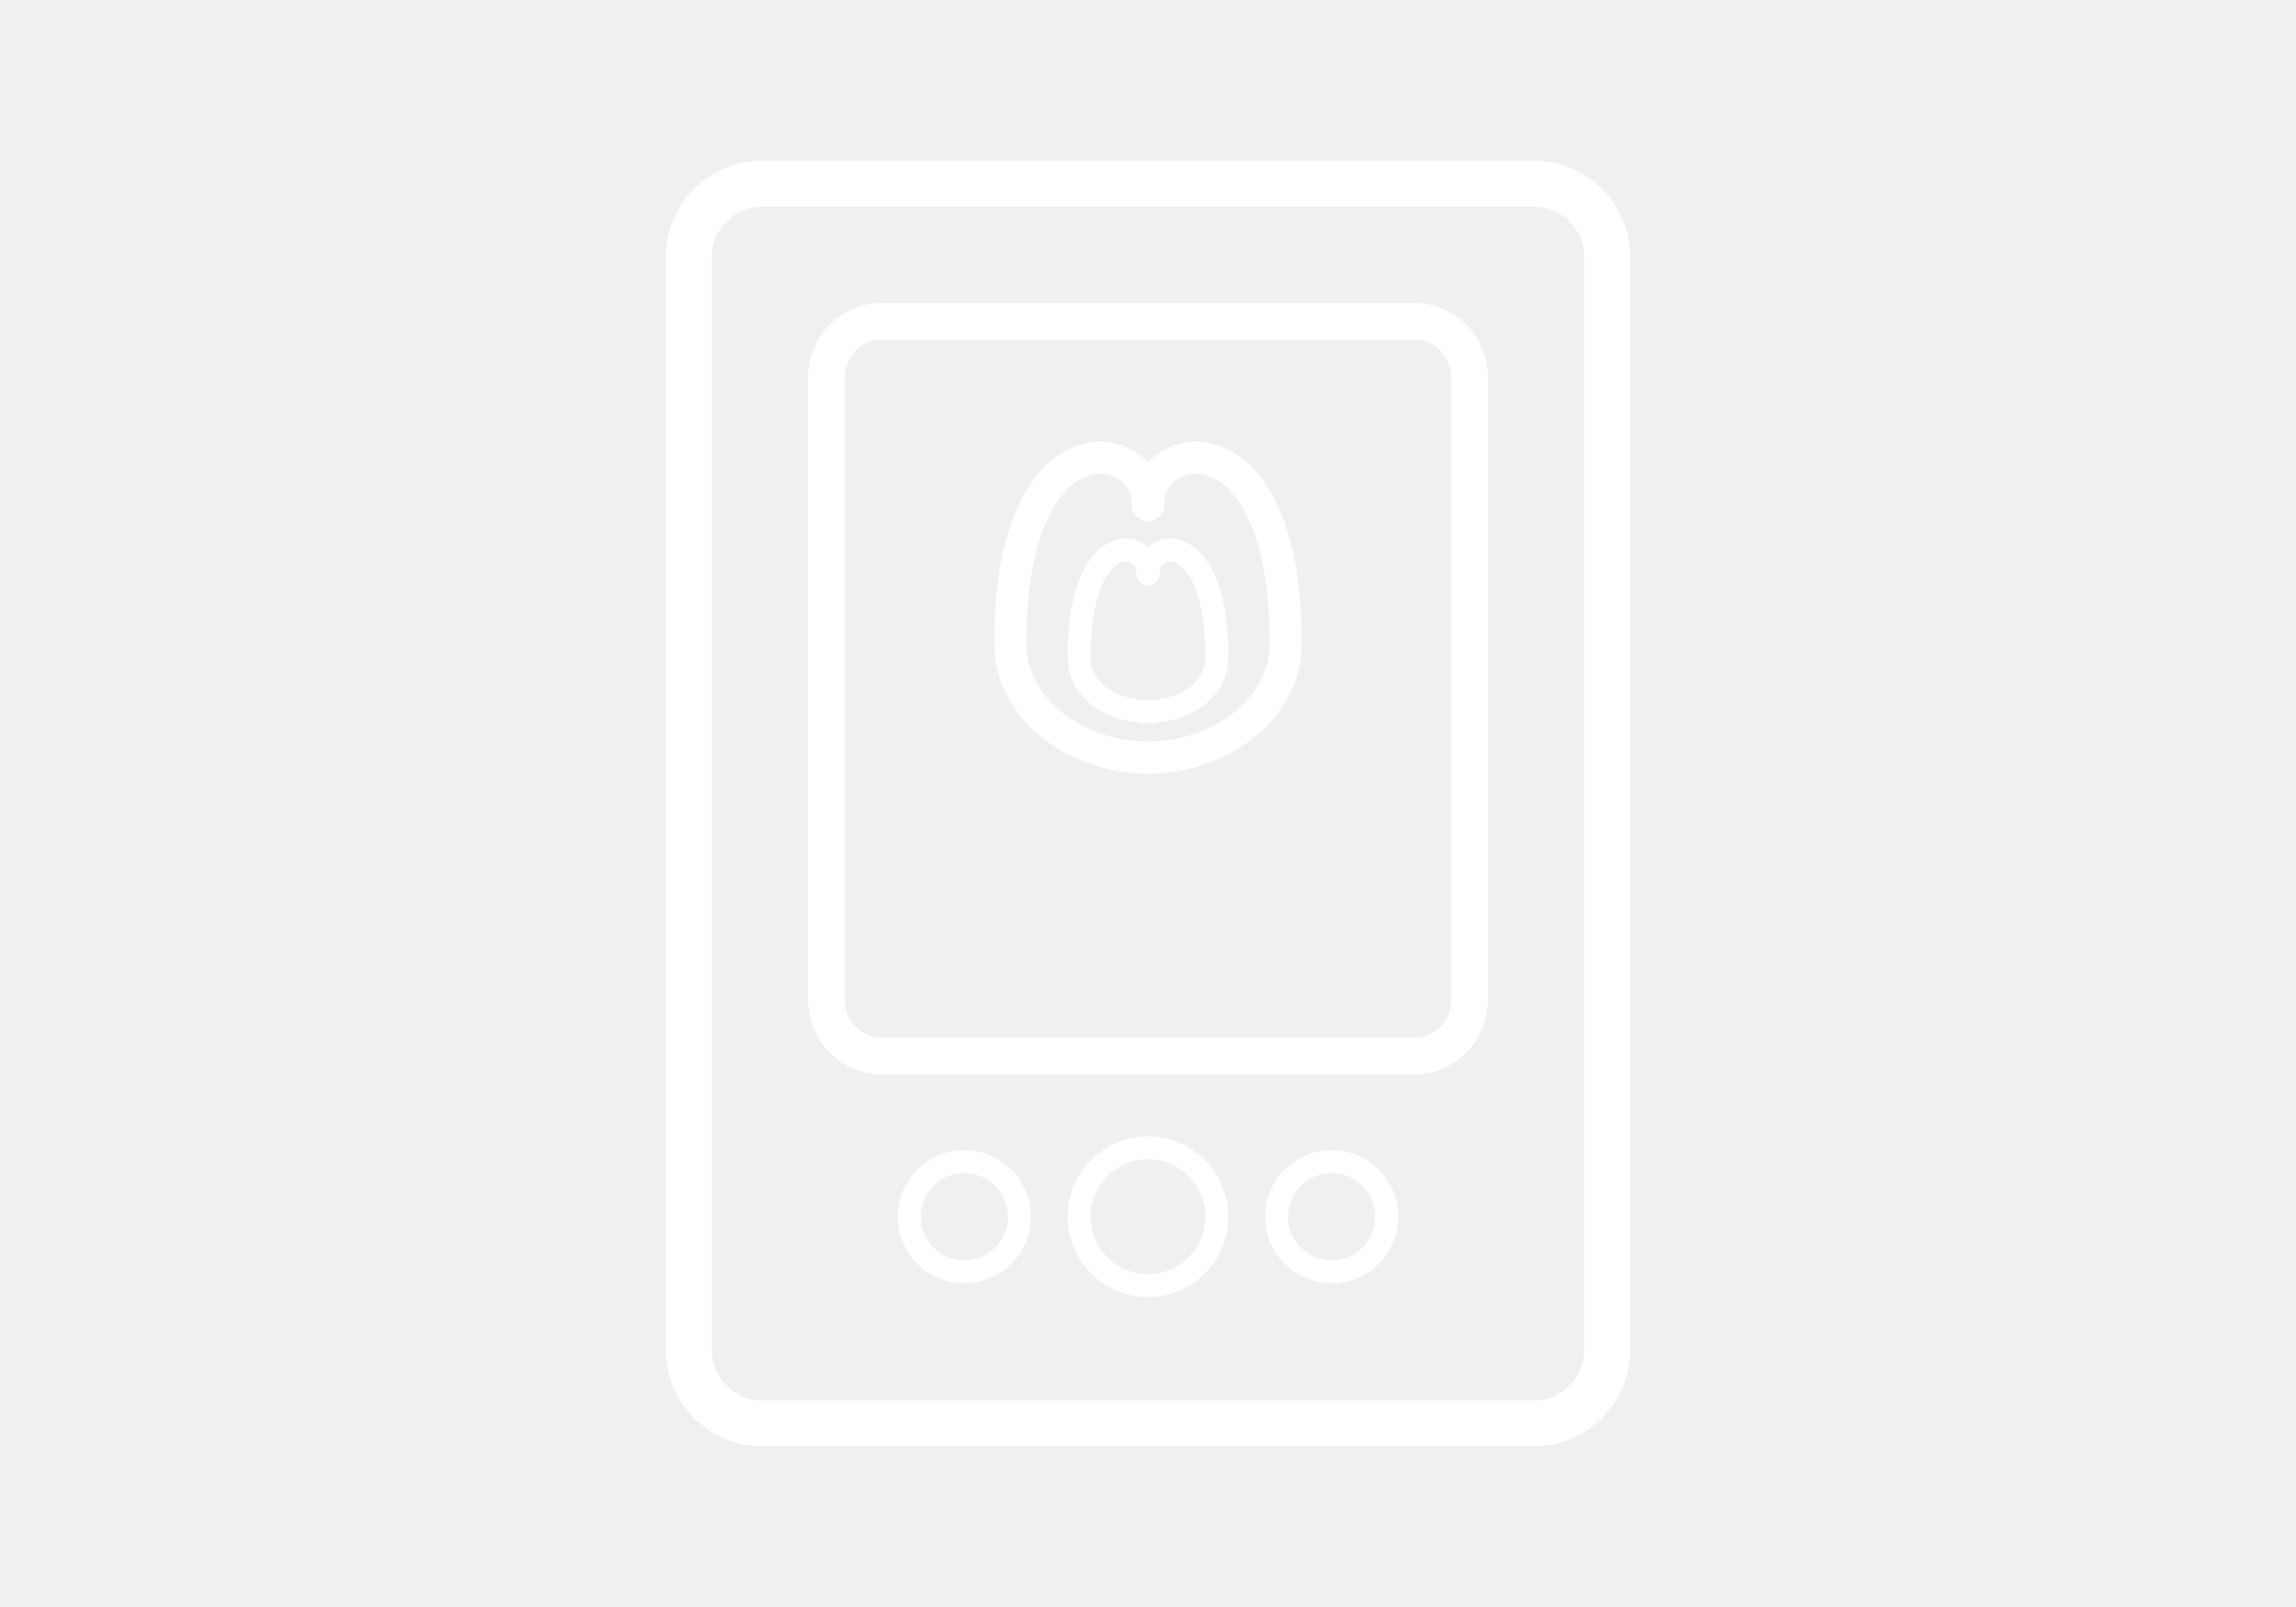
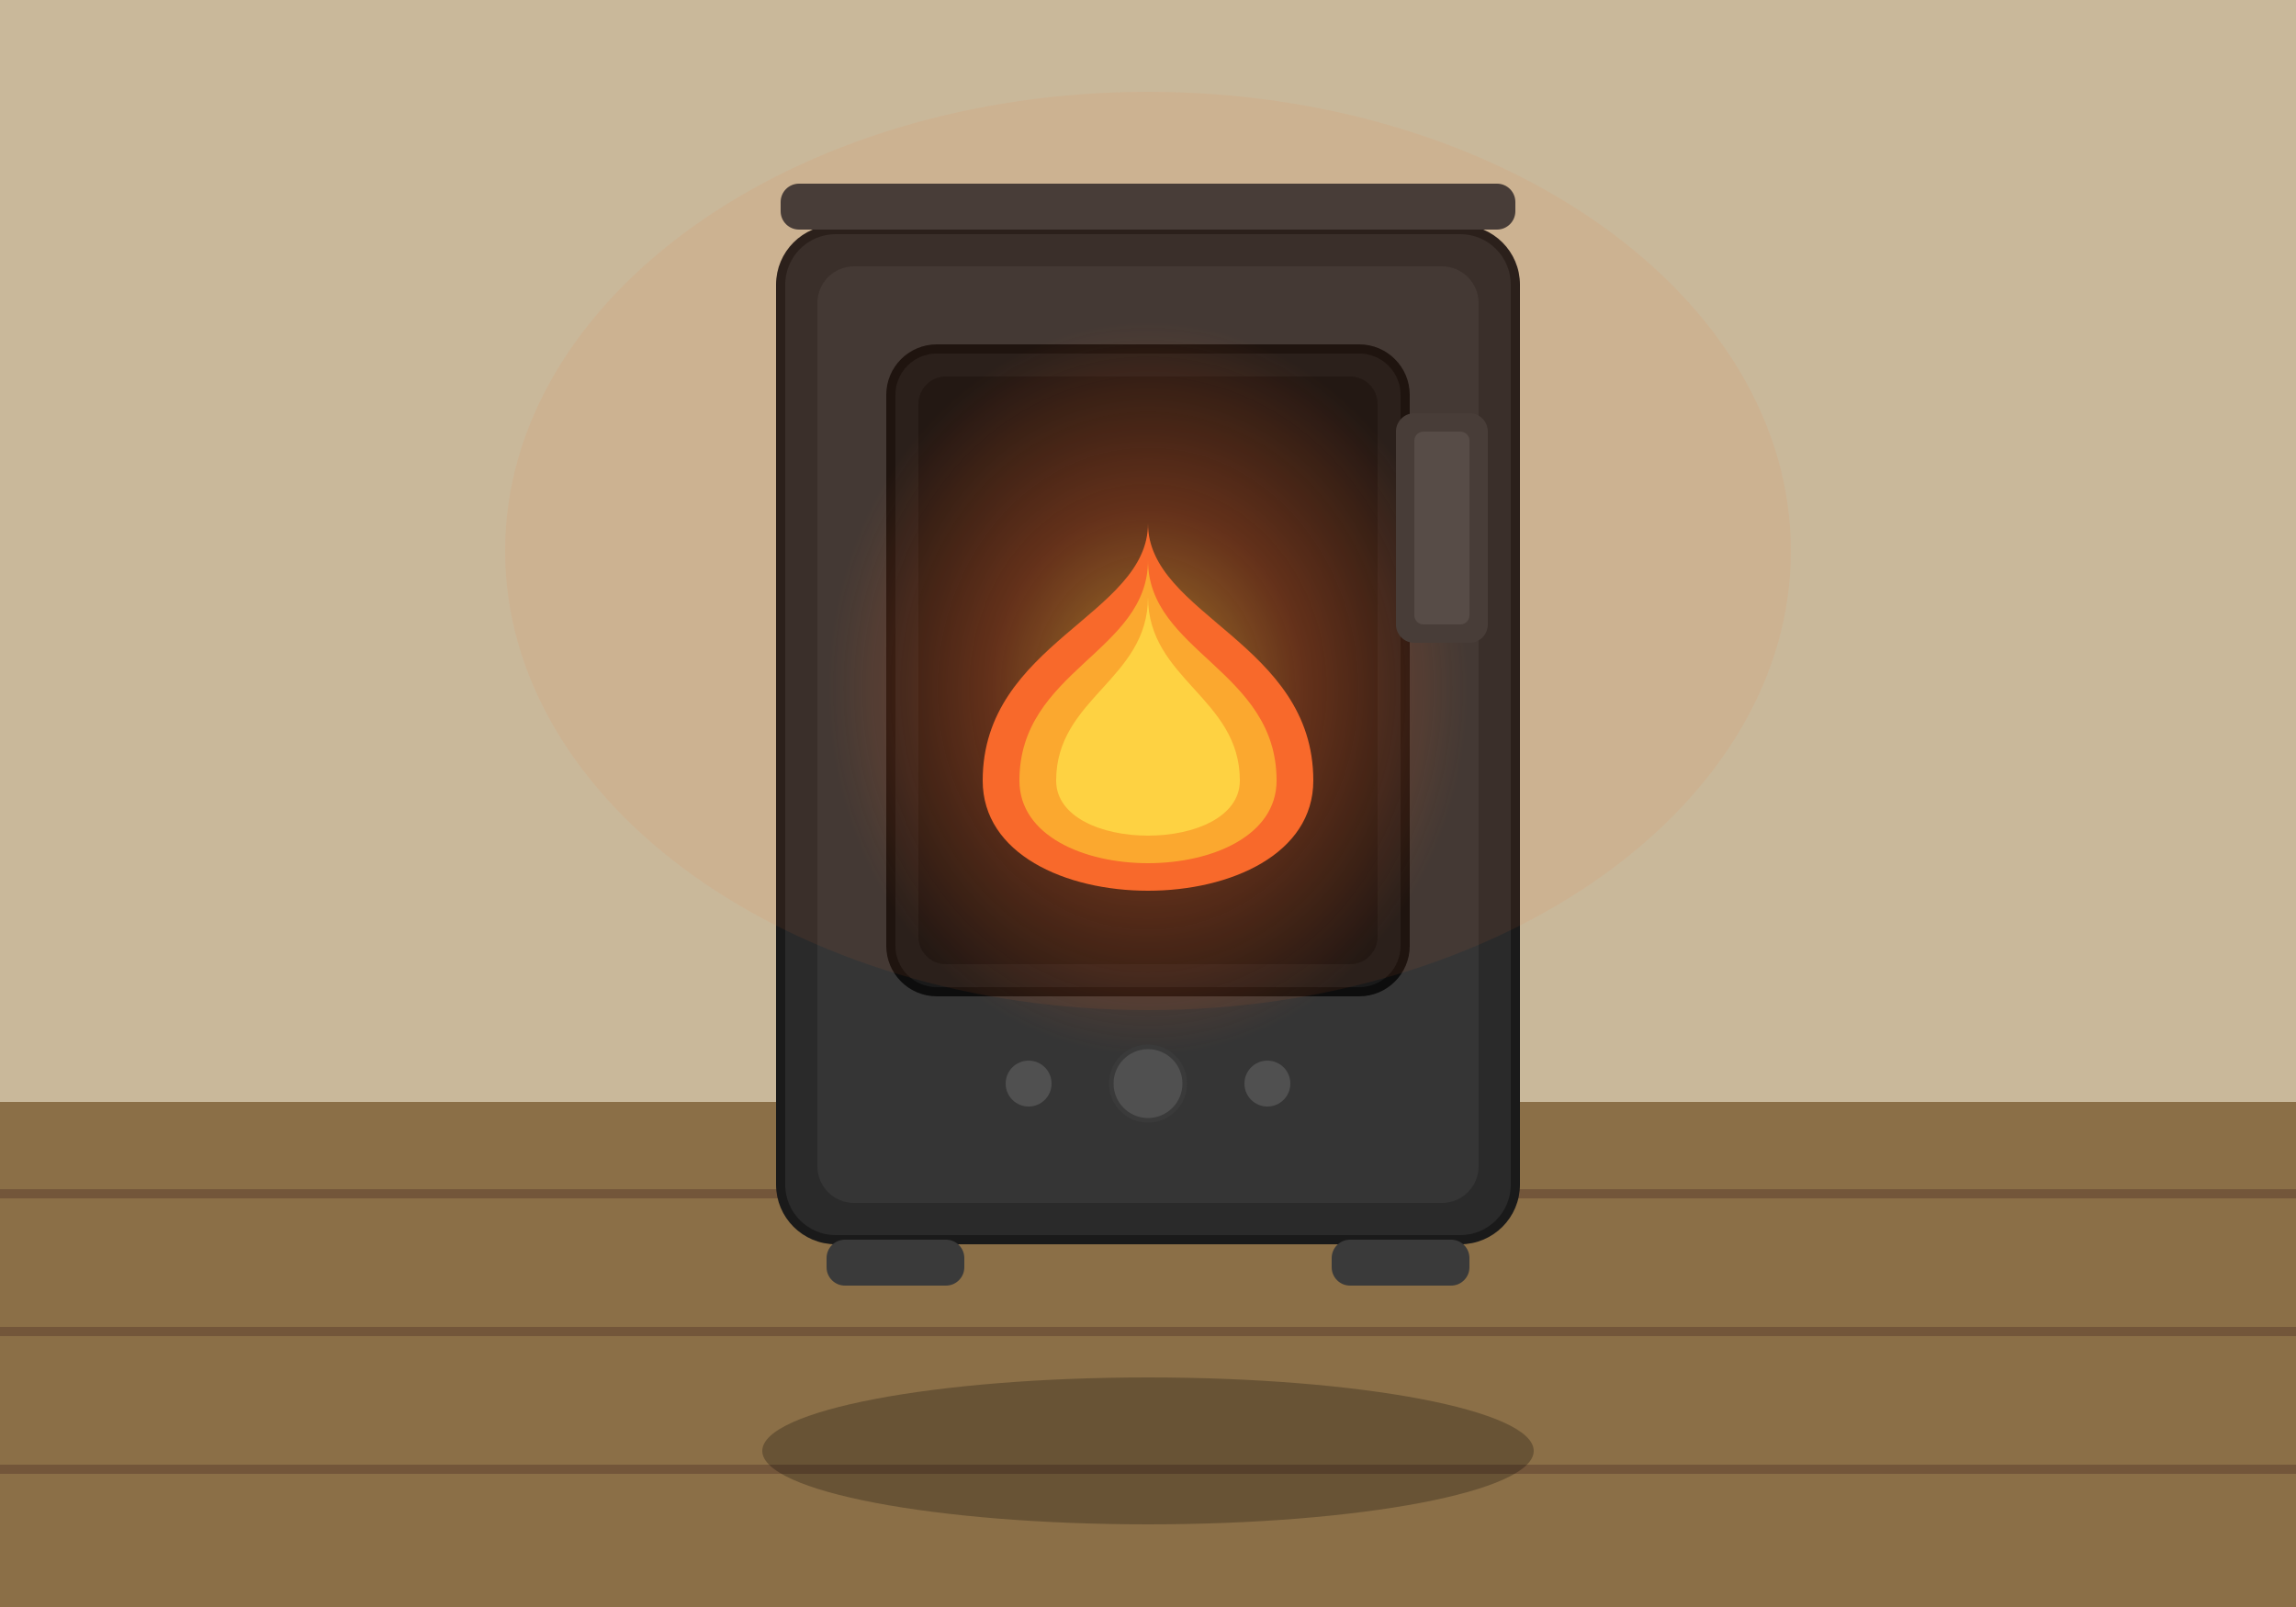
<svg xmlns="http://www.w3.org/2000/svg" width="500" height="350" viewBox="0 0 500 350" fill="none">
-   <rect x="150" y="40" width="200" height="270" rx="16" stroke="#FFFFFF" stroke-width="10" fill="none" />
-   <rect x="180" y="70" width="140" height="160" rx="12" stroke="#FFFFFF" stroke-width="8" fill="none" />
-   <path d="M250 110 C250 95, 280 90, 280 140 C280 155, 265 165, 250 165 C235 165, 220 155, 220 140 C220 90, 250 95, 250 110 Z" stroke="#FFFFFF" stroke-width="7" fill="none" stroke-linejoin="round" />
-   <path d="M250 125 C250 117, 265 115, 265 143 C265 151, 257 155, 250 155 C243 155, 235 151, 235 143 C235 115, 250 117, 250 125 Z" stroke="#FFFFFF" stroke-width="5" fill="none" stroke-linejoin="round" />
-   <circle cx="210" cy="265" r="12" stroke="#FFFFFF" stroke-width="5" fill="none" />
-   <circle cx="250" cy="265" r="15" stroke="#FFFFFF" stroke-width="5" fill="none" />
-   <circle cx="290" cy="265" r="12" stroke="#FFFFFF" stroke-width="5" fill="none" />
+   <rect width="500" height="350" fill="#e8dcc8" />
+   <rect x="0" y="0" width="500" height="240" fill="#c9b89a" />
+   <rect x="0" y="240" width="500" height="110" fill="#8b6f47" />
+   <line x1="0" y1="260" x2="500" y2="260" stroke="#73563a" stroke-width="2" />
+   <line x1="0" y1="290" x2="500" y2="290" stroke="#73563a" stroke-width="2" />
+   <line x1="0" y1="320" x2="500" y2="320" stroke="#73563a" stroke-width="2" />
+   <ellipse cx="250" cy="316" rx="84" ry="16" fill="#000000" opacity="0.25" />
+   <rect x="170" y="50" width="160" height="220" rx="12" fill="#2a2a2a" stroke="#1a1a1a" stroke-width="2" />
+   <rect x="178" y="58" width="144" height="204" rx="8" fill="#353535" />
+   <rect x="194" y="76" width="112" height="140" rx="10" fill="#1a1a1a" stroke="#0d0d0d" stroke-width="2" />
+   <rect x="200" y="82" width="100" height="128" rx="6" fill="#111111" />
+   <defs>
+     <radialGradient id="fireGlow" cx="50%" cy="50%">
+       <stop offset="0%" style="stop-color:#ffdb44;stop-opacity:0.6" />
+       <stop offset="50%" style="stop-color:#f8692b;stop-opacity:0.3" />
+       <stop offset="100%" style="stop-color:#f8692b;stop-opacity:0" />
+     </radialGradient>
+   </defs>
+   <ellipse cx="250" cy="150" rx="70" ry="80" fill="url(#fireGlow)" />
+   <path d="M214 170C214 140 250 134 250 114C250 134 286 140 286 170C286 186 268 194 250 194C232 194 214 186 214 170Z" fill="#f8692b" />
+   <path d="M222 170C222 146 250 142 250 122C250 142 278 146 278 170C278 182 264 188 250 188C236 188 222 182 222 170Z" fill="#fcae30" />
+   <path d="M230 170C230 152 250 148 250 130C250 148 270 152 270 170C270 178 260 182 250 182C240 182 230 178 230 170Z" fill="#ffdb44" />
+   <rect x="170" y="40" width="160" height="10" rx="4" fill="#3a3a3a" />
+   <rect x="180" y="270" width="30" height="10" rx="4" fill="#3a3a3a" />
+   <rect x="290" y="270" width="30" height="10" rx="4" fill="#3a3a3a" />
+   <circle cx="250" cy="236" r="8" fill="#505050" stroke="#3a3a3a" stroke-width="1" />
+   <circle cx="224" cy="236" r="5" fill="#505050" />
+   <circle cx="276" cy="236" r="5" fill="#505050" />
+   <rect x="304" y="90" width="20" height="50" rx="4" fill="#3a3a3a" />
+   <rect x="308" y="94" width="12" height="42" rx="2" fill="#4a4a4a" />
+   <ellipse cx="250" cy="120" rx="140" ry="100" fill="#f8692b" opacity="0.08" />
</svg>
